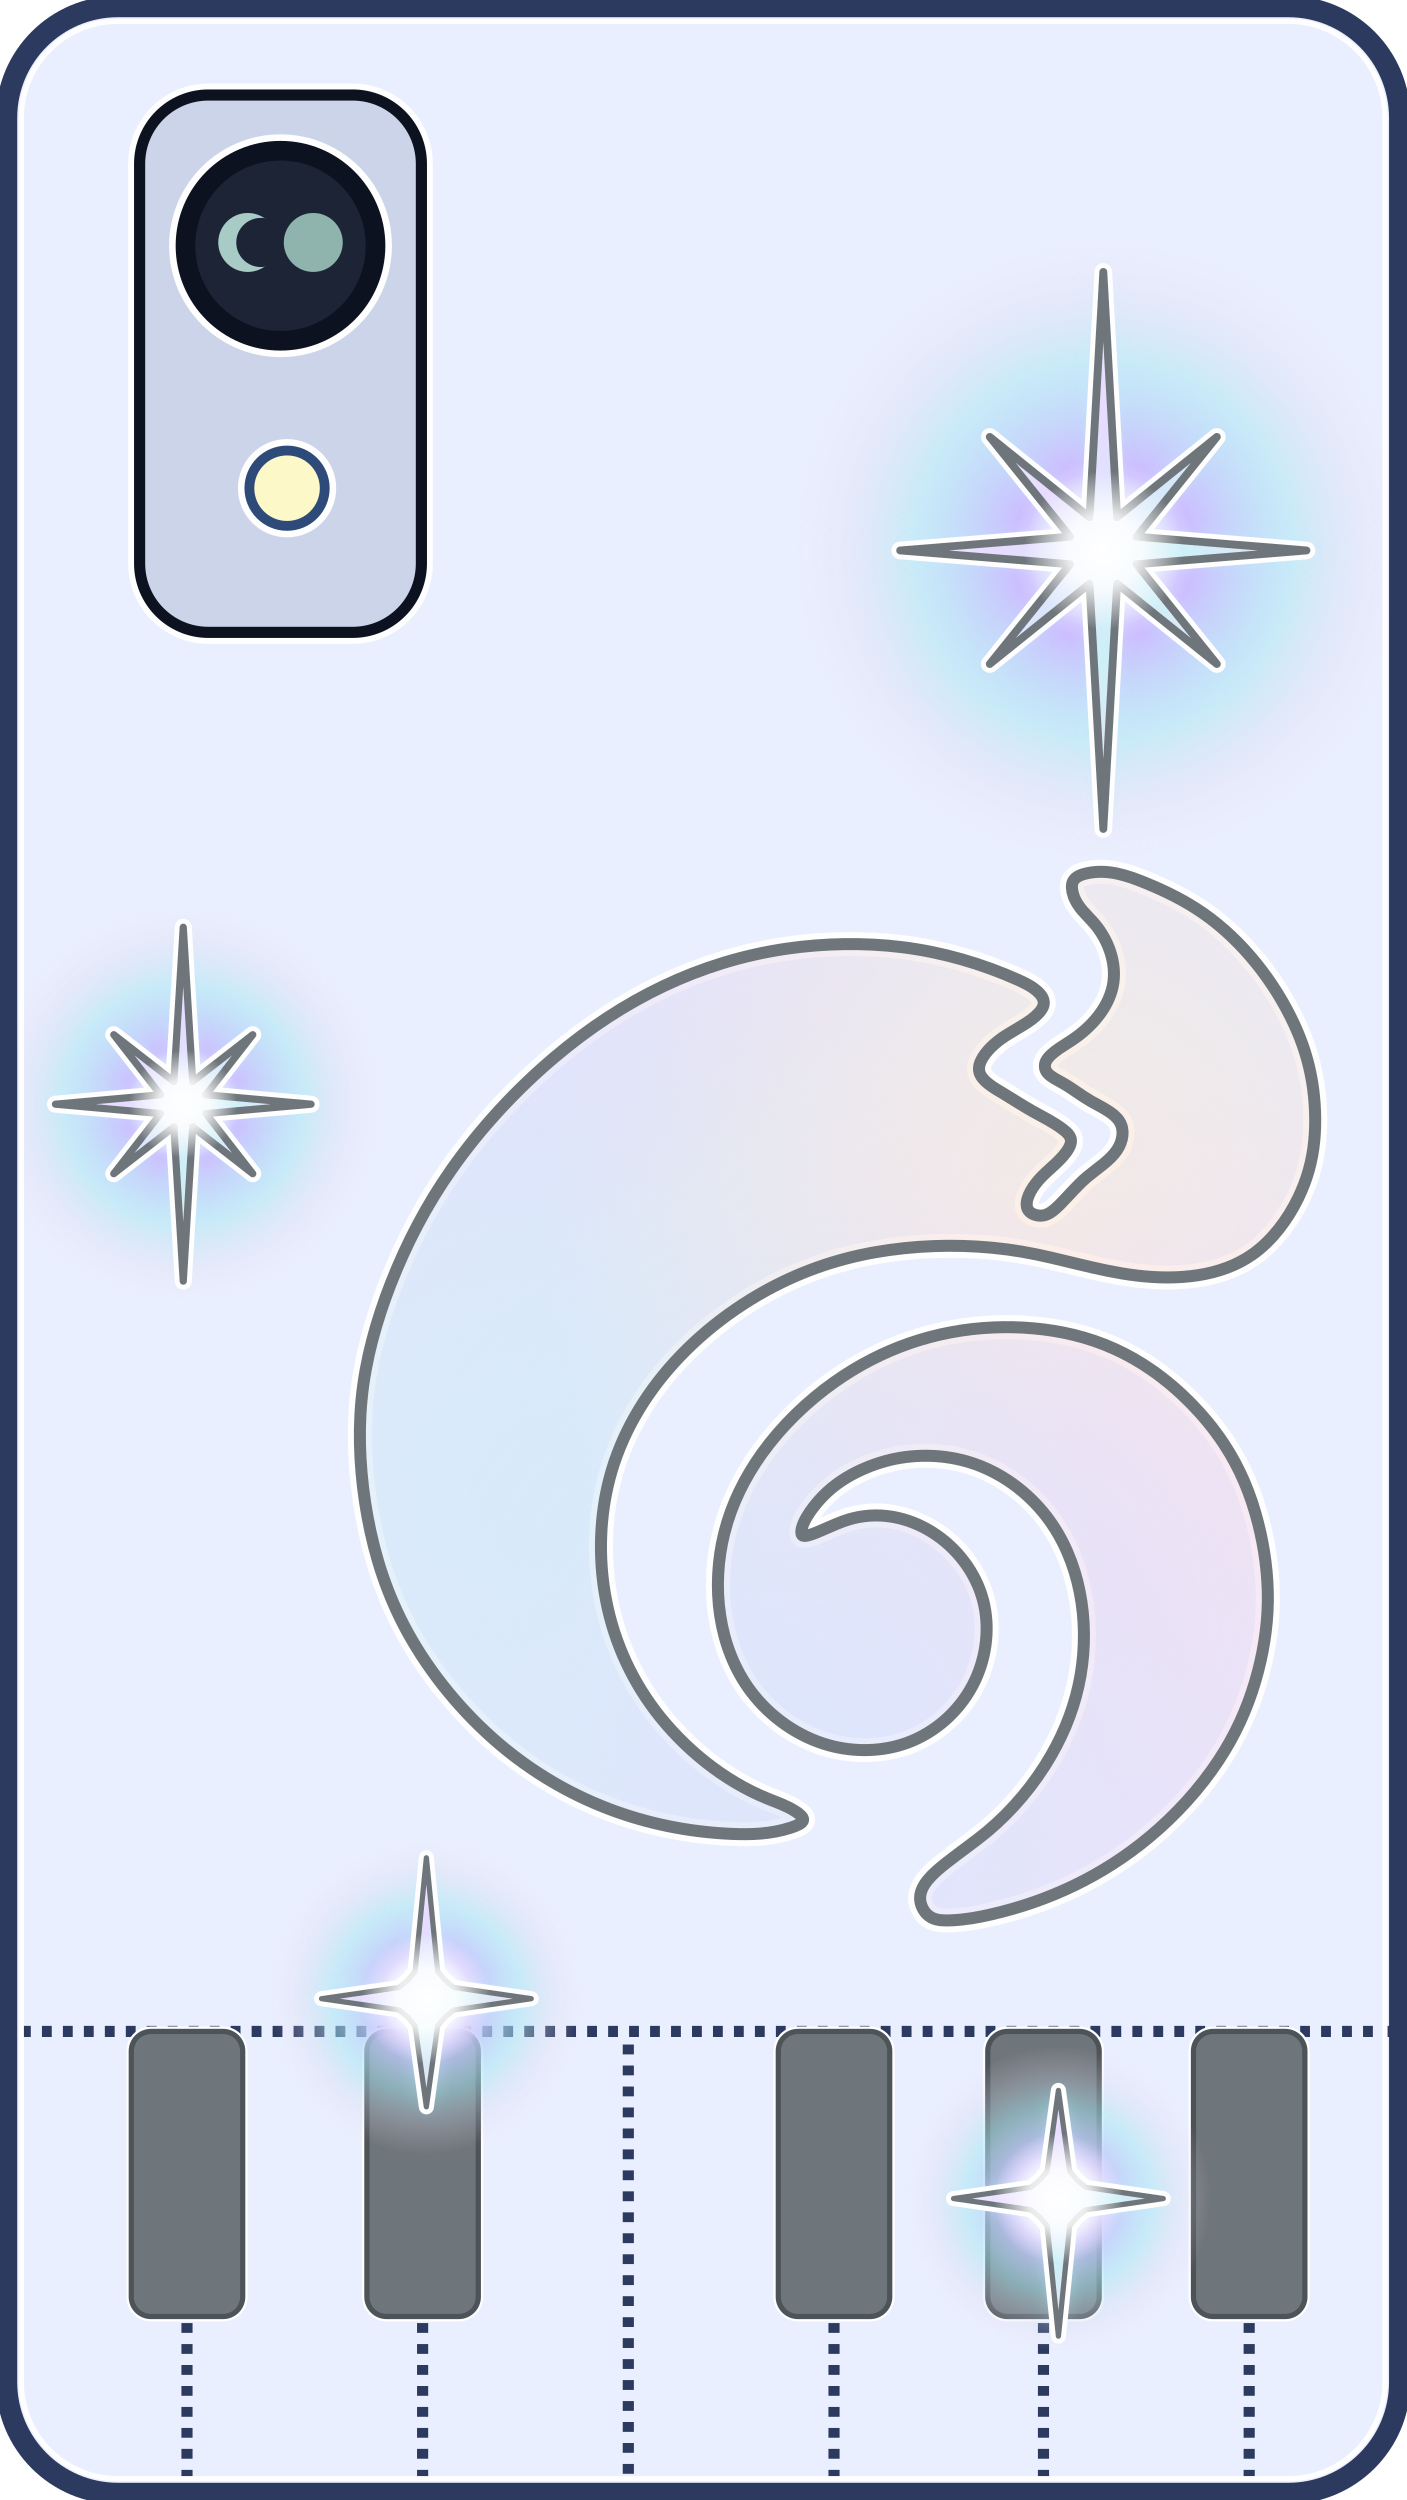
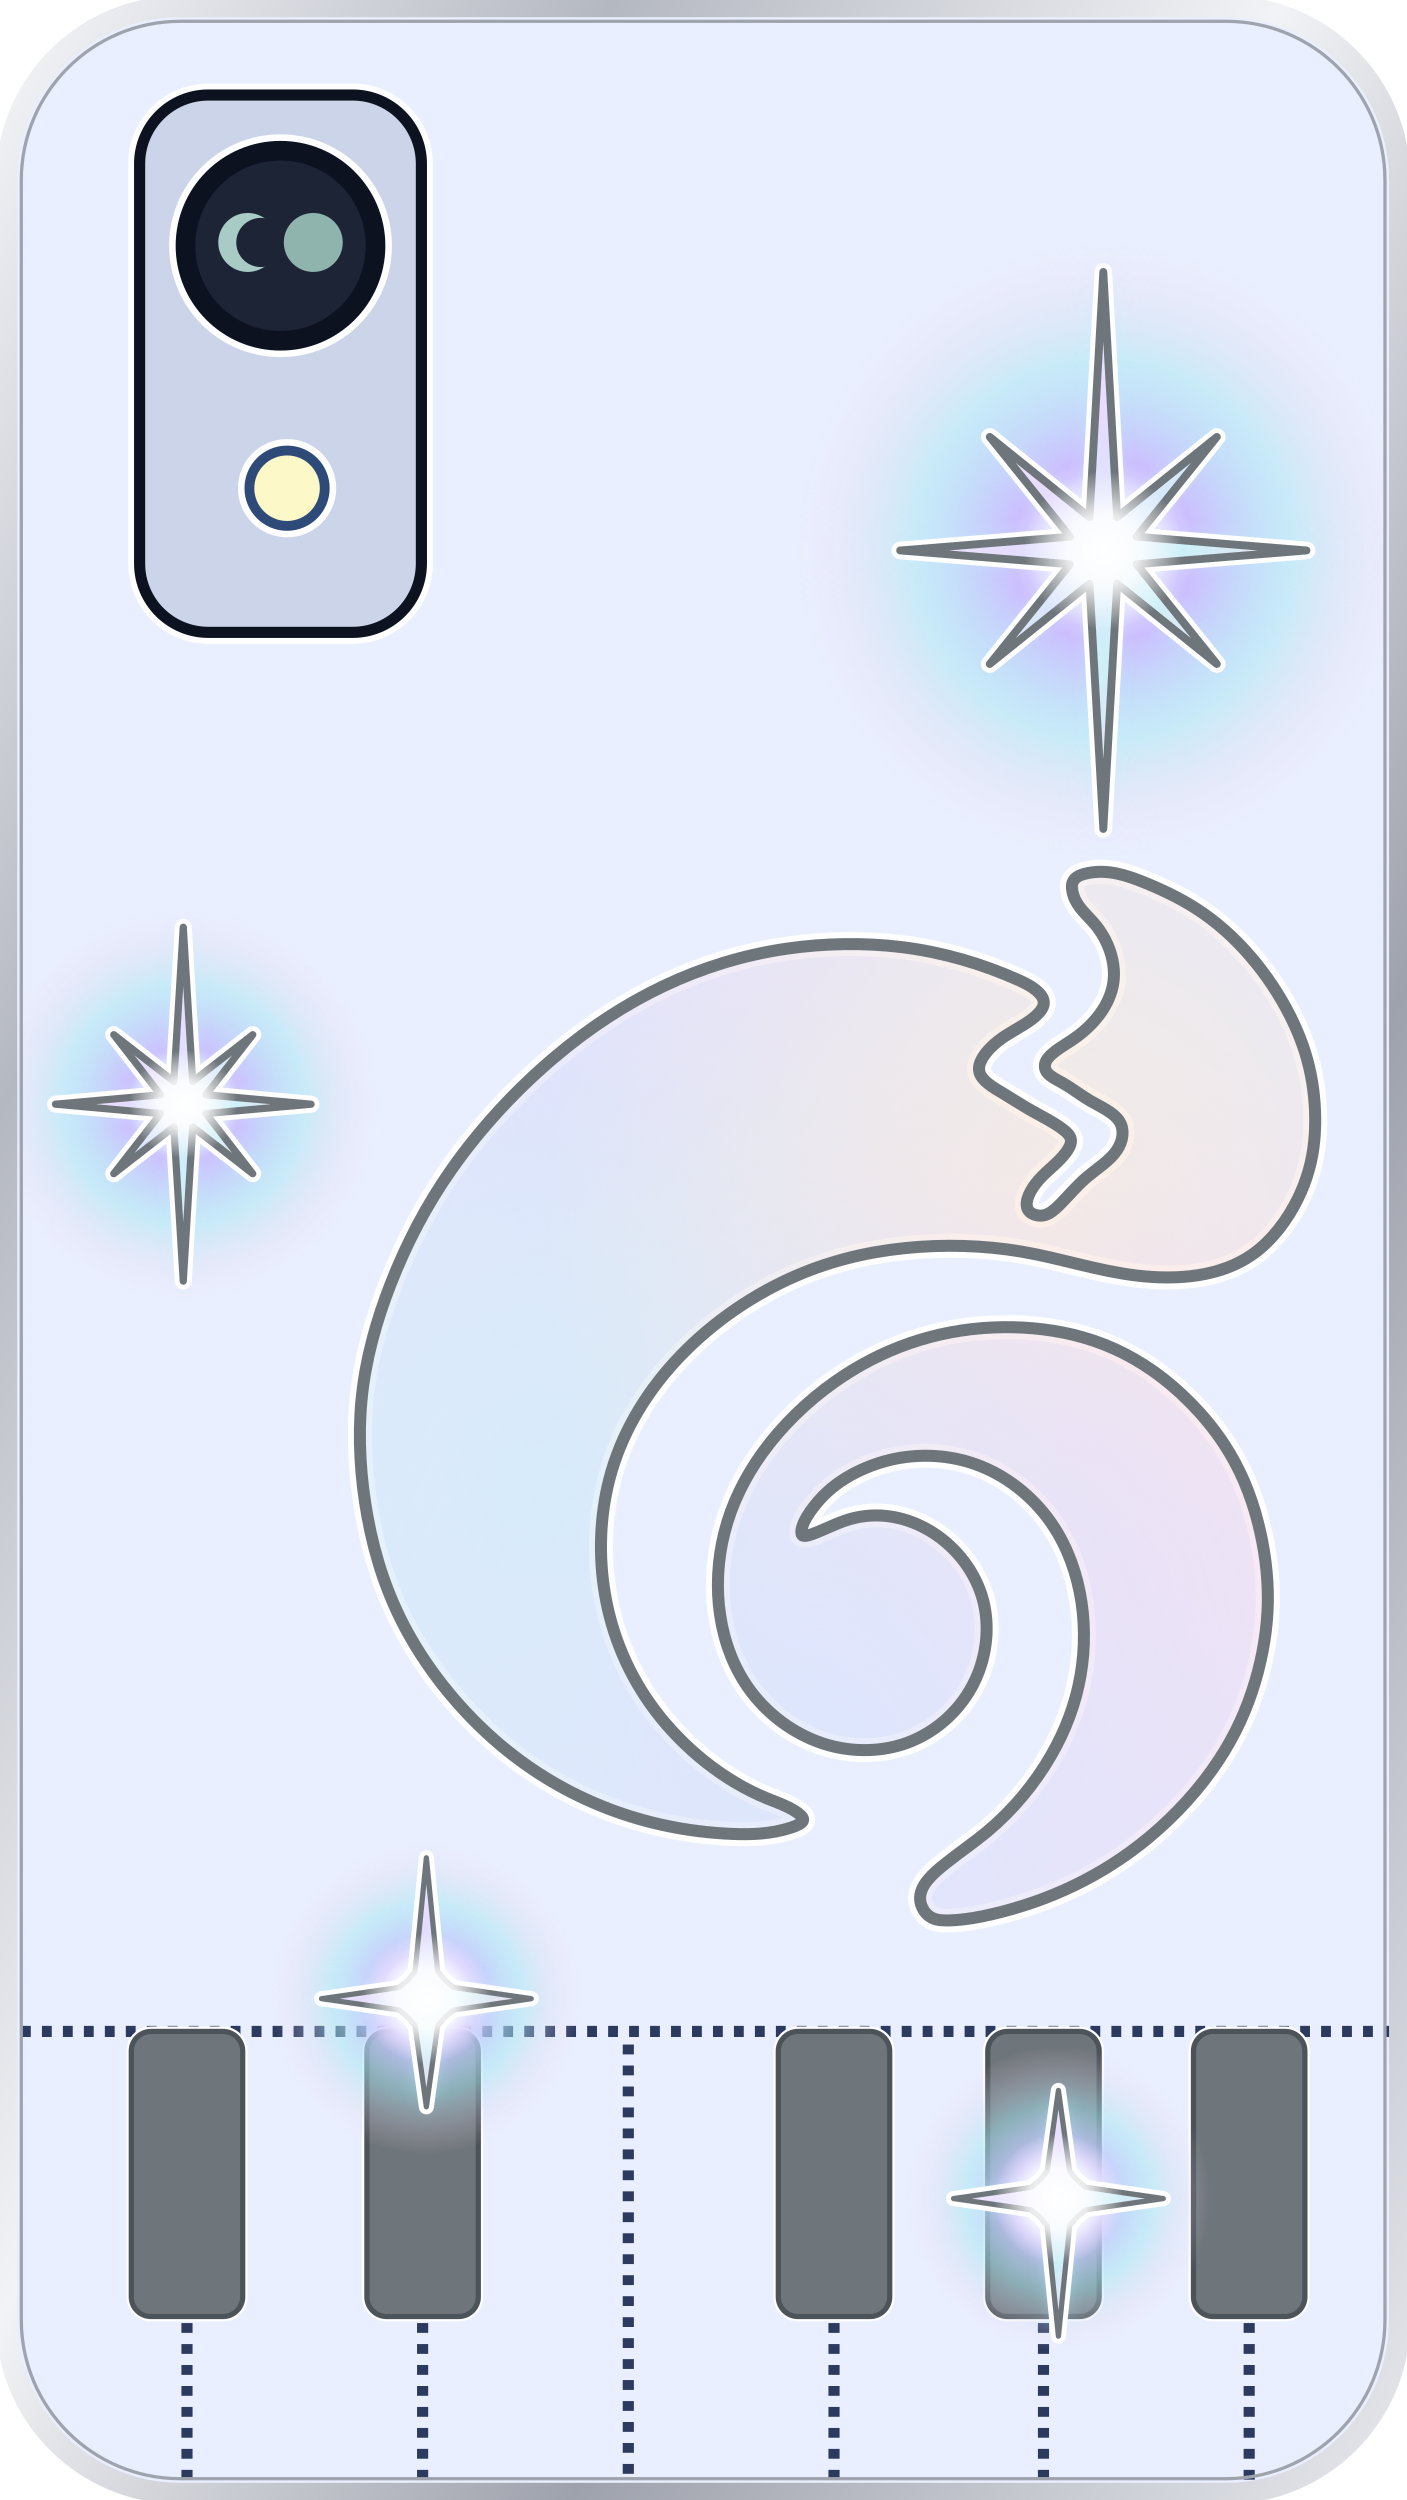
<svg xmlns="http://www.w3.org/2000/svg" viewBox="101 60 429.19 763" aria-hidden="true">
  <style>.tw{animation:tw 3.6s ease-in-out infinite;transform-box:fill-box;transform-origin:center}.core{animation-name:twc}@keyframes tw{0%,100%{opacity:.55}50%{opacity:1}}@keyframes twc{0%,100%{opacity:.6;transform:scale(.8)}50%{opacity:1;transform:scale(1.15)}}@media (prefers-reduced-motion:reduce){.tw{animation:none}}</style>
  <defs>
    <clipPath id="c">
-       <rect x="101" y="60" width="429.19" height="763" rx="36" />
+       <rect x="101" y="60" width="429.19" height="763" rx="55.02" />
    </clipPath>
+     <linearGradient id="silver" x1="0" y1="0" x2="1" y2="1">
+       <stop offset="0" stop-color="#f6f7fa" />
+       <stop offset=".22" stop-color="#b4b8c1" />
+       <stop offset=".46" stop-color="#f2f3f6" />
+       <stop offset=".7" stop-color="#9ea2ac" />
+       <stop offset="1" stop-color="#e6e8ed" />
+     </linearGradient>
    <radialGradient id="lb0" cx="0.3" cy="0.26" r=".55">
      <stop offset="0" stop-color="#ddd3fb" />
      <stop offset="1" stop-color="#ddd3fb" stop-opacity="0" />
    </radialGradient>
    <radialGradient id="lb1" cx="0.22" cy="0.62" r=".55">
      <stop offset="0" stop-color="#c4ecf2" />
      <stop offset="1" stop-color="#c4ecf2" stop-opacity="0" />
    </radialGradient>
    <radialGradient id="lb2" cx="0.74" cy="0.34" r=".55">
      <stop offset="0" stop-color="#fdeac8" />
      <stop offset="1" stop-color="#fdeac8" stop-opacity="0" />
    </radialGradient>
    <radialGradient id="lb3" cx="0.76" cy="0.7" r=".55">
      <stop offset="0" stop-color="#f6d2ec" />
      <stop offset="1" stop-color="#f6d2ec" stop-opacity="0" />
    </radialGradient>
    <radialGradient id="lb4" cx="0.48" cy="0.84" r=".55">
      <stop offset="0" stop-color="#d4defb" />
      <stop offset="1" stop-color="#d4defb" stop-opacity="0" />
    </radialGradient>
    <radialGradient id="glow">
      <stop offset="0" stop-color="#fdfcff" />
      <stop offset=".3" stop-color="#cbbcff" stop-opacity=".95" />
      <stop offset=".62" stop-color="#a7e6f2" stop-opacity=".5" />
      <stop offset="1" stop-color="#f6c9ea" stop-opacity="0" />
    </radialGradient>
    <radialGradient id="core">
      <stop offset="0" stop-color="#fff" />
      <stop offset=".45" stop-color="#fff" stop-opacity=".85" />
      <stop offset="1" stop-color="#fff" stop-opacity="0" />
    </radialGradient>
    <linearGradient id="holo" x1="0" y1="0" x2="1" y2="1">
      <stop offset="0" stop-color="#ffffff" />
      <stop offset=".38" stop-color="#e6dcff" />
      <stop offset=".6" stop-color="#cdf0f8" />
      <stop offset=".82" stop-color="#fbd9ee" />
      <stop offset="1" stop-color="#ffffff" />
    </linearGradient>
    <filter id="soft" x="-30%" y="-30%" width="160%" height="160%">
      <feGaussianBlur stdDeviation="3" />
    </filter>
    <path id="mk" d="M 763.2,633.8 C 705.9,636.2 653.0,654.7 606.8,687.4 C 579.6,706.6 554.8,730.7 535.4,757.7 C 518.5,781.4 505.7,807.2 498.6,835.3 C 485.3,887.9 492.1,948.2 524.8,991.6 C 543.6,1016.5 571.0,1035.9 601.4,1044.3 C 626.6,1051.2 653.8,1050.6 677.9,1041.9 C 707.0,1031.3 731.6,1008.8 744.9,980.3 C 756.2,956.1 759.4,927.6 752.7,901.9 C 738.2,846.7 677.8,804.9 620.2,822.6 C 605.6,827.1 591.2,835.4 580.7,838.1 C 578.2,838.7 575.9,839.0 574.9,837.7 C 573.8,836.3 574.0,833.3 574.9,830.1 C 576.8,823.6 581.4,816.3 586.3,810.0 C 597.3,795.7 609.8,786.0 623.8,778.3 C 635.7,771.9 648.7,766.9 662.2,763.7 C 687.6,757.9 714.7,758.6 739.6,766.3 C 769.4,775.5 795.9,794.8 814.9,819.4 C 848.1,862.5 857.7,922.1 848.4,975.7 C 843.6,1003.4 833.7,1029.5 819.6,1054.0 C 803.4,1082.2 781.6,1108.3 756.4,1129.3 C 743.9,1139.6 730.6,1148.7 716.9,1159.5 C 703.4,1170.1 689.6,1182.2 690.9,1196.3 C 691.6,1203.1 695.7,1210.3 702.2,1213.6 C 707.7,1216.5 715.0,1216.5 721.9,1216.2 C 736.0,1215.5 748.5,1213.2 760.9,1210.3 C 817.0,1197.4 869.8,1172.9 915.9,1134.5 C 942.0,1112.8 965.9,1086.6 984.1,1058.9 C 1000.2,1034.5 1011.9,1009.0 1020.1,981.2 C 1027.4,956.4 1032.0,929.8 1032.4,902.9 C 1032.7,876.8 1029.1,850.4 1022.8,825.9 C 1015.7,797.9 1005.1,772.2 989.1,748.0 C 971.0,720.6 946.0,695.1 918.9,676.1 C 895.0,659.4 869.4,647.8 841.1,641.0 C 816.2,635.0 789.2,632.7 763.2,633.8 ZM 855.6,187.5 C 849.5,188.7 843.3,190.9 841.0,195.7 C 839.2,199.5 839.9,204.9 841.5,209.6 C 845.4,221.4 854.8,228.6 862.5,237.7 C 875.7,253.4 883.4,275.0 880.7,294.7 C 877.7,316.6 862.0,336.0 843.4,349.2 C 838.4,352.8 833.1,355.9 827.5,359.7 C 822.3,363.3 816.9,367.6 814.6,372.1 C 812.6,376.2 813.1,380.5 816.0,383.9 C 819.1,387.6 825.0,390.4 830.1,393.3 C 840.9,399.3 848.1,405.5 858.5,411.5 C 868.4,417.2 881.3,422.8 886.6,431.4 C 891.8,439.7 890.1,450.7 884.2,459.6 C 877.4,469.8 865.1,477.4 855.2,485.7 C 845.0,494.3 837.4,503.7 827.7,513.5 C 823.1,518.0 818.1,522.5 812.3,523.7 C 807.3,524.7 801.6,523.2 798.5,520.3 C 791.9,514.1 797.2,501.8 804.4,492.5 C 812.3,482.1 822.6,475.5 831.2,465.5 C 835.5,460.5 839.4,454.7 839.0,449.9 C 838.7,445.6 835.0,442.1 830.7,438.9 C 822.0,432.3 811.0,426.8 801.6,421.6 C 791.8,416.1 783.8,410.8 773.4,404.5 C 763.3,398.5 751.0,391.6 749.0,382.7 C 746.9,373.9 755.1,363.1 763.8,355.5 C 772.7,347.6 782.1,343.0 792.2,336.7 C 797.7,333.3 803.4,329.4 807.5,324.8 C 809.4,322.7 810.9,320.5 811.7,318.3 C 812.3,316.4 812.5,314.4 812.0,312.4 C 810.9,307.7 806.1,303.3 801.2,299.9 C 796.6,296.8 792.0,294.7 787.3,292.5 C 751.6,276.6 713.2,265.2 672.6,260.2 C 635.6,255.7 596.9,256.4 560.1,261.7 C 474.2,274.2 398.9,311.7 332.1,368.1 C 294.1,400.1 258.9,438.2 230.8,478.2 C 205.7,513.9 186.4,551.2 170.9,590.7 C 156.8,626.9 145.9,665.0 142.1,705.2 C 138.5,742.9 141.2,782.5 147.9,819.3 C 155.3,859.8 167.6,897.0 187.0,932.6 C 209.5,973.7 241.5,1012.6 278.0,1043.5 C 342.5,1098.0 421.1,1127.7 505.9,1131.3 C 525.0,1132.1 544.4,1131.5 563.7,1125.2 C 569.6,1123.3 575.5,1120.8 575.9,1117.7 C 576.3,1114.9 572.2,1111.5 567.8,1108.8 C 559.3,1103.4 549.9,1100.3 540.6,1096.5 C 498.3,1079.3 458.9,1047.6 430.5,1010.1 C 404.9,976.1 388.3,937.3 381.2,895.5 C 374.9,858.3 376.2,818.8 385.7,782.3 C 396.9,739.5 419.6,700.8 449.6,667.9 C 481.1,633.4 520.7,605.1 562.4,586.0 C 598.3,569.6 635.6,560.0 675.8,555.9 C 713.3,552.0 753.2,553.0 790.3,559.3 C 829.2,565.9 865.0,578.3 904.2,582.9 C 943.4,587.5 986.0,584.3 1017.7,561.8 C 1036.8,548.2 1052.0,527.7 1062.2,506.7 C 1070.9,488.7 1076.1,470.4 1078.0,450.2 C 1079.8,431.5 1078.9,411.2 1075.9,392.7 C 1072.5,372.4 1066.7,354.3 1058.4,336.3 C 1039.3,294.8 1007.7,254.1 969.3,227.3 C 951.3,214.7 931.9,205.2 911.8,197.0 C 893.9,189.7 875.5,183.5 855.6,187.5 Z" />
  </defs>
-   <rect x="101" y="60" width="429.19" height="763" rx="36" fill="#e9effe" />
+   <rect x="101" y="60" width="429.19" height="763" rx="55.02" fill="#e9effe" />
  <g clip-path="url(#c)">
    <line x1="101" y1="680" x2="530.19" y2="680" stroke="#2b3a5e" stroke-width="3.4" stroke-dasharray="3 3.4" />
    <line x1="158.07" y1="769" x2="158.07" y2="823" stroke="#2b3a5e" stroke-width="3.4" stroke-dasharray="3 3.4" />
    <line x1="229.98" y1="769" x2="229.98" y2="823" stroke="#2b3a5e" stroke-width="3.4" stroke-dasharray="3 3.4" />
    <line x1="355.54" y1="769" x2="355.54" y2="823" stroke="#2b3a5e" stroke-width="3.4" stroke-dasharray="3 3.4" />
    <line x1="419.47" y1="769" x2="419.47" y2="823" stroke="#2b3a5e" stroke-width="3.4" stroke-dasharray="3 3.4" />
    <line x1="482.25" y1="769" x2="482.25" y2="823" stroke="#2b3a5e" stroke-width="3.4" stroke-dasharray="3 3.4" />
    <line x1="292.76" y1="684" x2="292.76" y2="823" stroke="#2b3a5e" stroke-width="3.4" stroke-dasharray="3 3.4" />
    <rect x="141.07" y="680" width="34" height="87" rx="6" fill="#6f767b" stroke="#fefefe" stroke-width="3" />
    <rect x="141.07" y="680" width="34" height="87" rx="6" fill="#6f767b" stroke="#4d5459" stroke-width="1.6" />
    <rect x="212.98" y="680" width="34" height="87" rx="6" fill="#6f767b" stroke="#fefefe" stroke-width="3" />
    <rect x="212.98" y="680" width="34" height="87" rx="6" fill="#6f767b" stroke="#4d5459" stroke-width="1.6" />
    <rect x="338.54" y="680" width="34" height="87" rx="6" fill="#6f767b" stroke="#fefefe" stroke-width="3" />
    <rect x="338.54" y="680" width="34" height="87" rx="6" fill="#6f767b" stroke="#4d5459" stroke-width="1.6" />
    <rect x="402.47" y="680" width="34" height="87" rx="6" fill="#6f767b" stroke="#fefefe" stroke-width="3" />
    <rect x="402.47" y="680" width="34" height="87" rx="6" fill="#6f767b" stroke="#4d5459" stroke-width="1.6" />
    <rect x="465.25" y="680" width="34" height="87" rx="6" fill="#6f767b" stroke="#fefefe" stroke-width="3" />
    <rect x="465.25" y="680" width="34" height="87" rx="6" fill="#6f767b" stroke="#4d5459" stroke-width="1.6" />
  </g>
  <g class="glow" clip-path="url(#c)">
    <g class="glow" transform="translate(41.73 0)">
      <circle class="tw" style="animation-delay:0s" cx="396" cy="228" r="93.5" fill="url(#glow)" />
      <path d="M396.00 143.00 L400.21 217.84 L430.65 193.35 L406.16 223.79 L458.00 228.00 L406.16 232.21 L430.65 262.65 L400.21 238.16 L396.00 313.00 L391.79 238.16 L361.35 262.65 L385.84 232.21 L334.00 228.00 L385.84 223.79 L361.35 193.35 L391.79 217.84Z" fill="#bfeefa" filter="url(#soft)" />
    </g>
    <g class="glow" transform="translate(6.93 0)">
      <circle class="tw" style="animation-delay:1.1s" cx="150" cy="397" r="59.4" fill="url(#glow)" />
      <path d="M150.00 343.00 L152.87 390.07 L171.21 375.79 L156.93 394.13 L189.00 397.00 L156.93 399.87 L171.21 418.21 L152.87 403.93 L150.00 451.00 L147.13 403.93 L128.79 418.21 L143.07 399.87 L111.00 397.00 L143.07 394.13 L128.79 375.79 L147.13 390.07Z" fill="#bfeefa" filter="url(#soft)" />
    </g>
    <g class="glow" transform="translate(16.13 0)">
      <circle class="tw" style="animation-delay:2.0s" cx="215" cy="670" r="47.3" fill="url(#glow)" />
      <path d="M215.00 627.00 L218.44 661.69 L220.66 664.34 L223.31 666.56 L247.00 670.00 L223.31 673.44 L220.66 675.66 L218.44 678.31 L215.00 703.00 L211.56 678.31 L209.34 675.66 L206.69 673.44 L183.00 670.00 L206.69 666.56 L209.34 664.34 L211.56 661.69Z" fill="#bfeefa" filter="url(#soft)" />
    </g>
    <g class="glow" transform="translate(40.03 0)">
      <circle class="tw" style="animation-delay:0.6s" cx="384" cy="731" r="46.2" fill="url(#glow)" />
      <path d="M384.00 698.00 L387.44 722.69 L389.66 725.34 L392.31 727.56 L416.00 731.00 L392.31 734.44 L389.66 736.66 L387.44 739.31 L384.00 773.00 L380.56 739.31 L378.34 736.66 L375.69 734.44 L352.00 731.00 L375.69 727.56 L378.34 725.34 L380.56 722.69Z" fill="#bfeefa" filter="url(#soft)" />
    </g>
  </g>
  <g transform="translate(31.69 0)">
    <g transform="translate(135.49 268.21) scale(0.3107)" fill="none" stroke-linejoin="round" stroke-linecap="round">
      <use href="#mk" stroke="#fefefe" stroke-width="23.61" />
      <g opacity=".55" stroke="none">
        <use href="#mk" fill="#e4dffb" />
        <use href="#mk" fill="url(#lb0)" />
        <use href="#mk" fill="url(#lb1)" />
        <use href="#mk" fill="url(#lb2)" />
        <use href="#mk" fill="url(#lb3)" />
        <use href="#mk" fill="url(#lb4)" />
      </g>
      <use href="#mk" stroke="#6f767b" stroke-width="11.81" />
    </g>
  </g>
  <g transform="translate(41.73 0)">
    <path d="M396.00 143.00 L400.21 217.84 L430.65 193.35 L406.16 223.79 L458.00 228.00 L406.16 232.21 L430.65 262.65 L400.21 238.16 L396.00 313.00 L391.79 238.16 L361.35 262.65 L385.84 232.21 L334.00 228.00 L385.84 223.79 L361.35 193.35 L391.79 217.84Z" fill="none" stroke="#fefefe" stroke-width="5.4" stroke-linejoin="round" />
    <path data-star="" d="M396.00 143.00 L400.21 217.84 L430.65 193.35 L406.16 223.79 L458.00 228.00 L406.16 232.21 L430.65 262.65 L400.21 238.16 L396.00 313.00 L391.79 238.16 L361.35 262.65 L385.84 232.21 L334.00 228.00 L385.84 223.79 L361.35 193.35 L391.79 217.84Z" fill="url(#holo)" stroke="#6f767b" stroke-width="2.4" stroke-linejoin="round" />
    <circle class="tw core" style="animation-delay:0.4s" cx="396" cy="228" r="24.2" fill="url(#core)" />
  </g>
  <g transform="translate(6.93 0)">
    <path d="M150.00 343.00 L152.87 390.07 L171.21 375.79 L156.93 394.13 L189.00 397.00 L156.93 399.87 L171.21 418.21 L152.87 403.93 L150.00 451.00 L147.13 403.93 L128.79 418.21 L143.07 399.87 L111.00 397.00 L143.07 394.13 L128.79 375.79 L147.13 390.07Z" fill="none" stroke="#fefefe" stroke-width="5.2" stroke-linejoin="round" />
    <path data-star="" d="M150.00 343.00 L152.87 390.07 L171.21 375.79 L156.93 394.13 L189.00 397.00 L156.93 399.87 L171.21 418.21 L152.87 403.93 L150.00 451.00 L147.13 403.93 L128.79 418.21 L143.07 399.87 L111.00 397.00 L143.07 394.13 L128.79 375.79 L147.13 390.07Z" fill="url(#holo)" stroke="#6f767b" stroke-width="2.2" stroke-linejoin="round" />
    <circle class="tw core" style="animation-delay:1.5s" cx="150" cy="397" r="16.5" fill="url(#core)" />
  </g>
  <g transform="translate(16.13 0)">
    <path d="M215.00 627.00 L218.44 661.69 L220.66 664.34 L223.31 666.56 L247.00 670.00 L223.31 673.44 L220.66 675.66 L218.44 678.31 L215.00 703.00 L211.56 678.31 L209.34 675.66 L206.69 673.44 L183.00 670.00 L206.69 666.56 L209.34 664.34 L211.56 661.69Z" fill="none" stroke="#fefefe" stroke-width="4.6" stroke-linejoin="round" />
    <path data-star="" d="M215.00 627.00 L218.44 661.69 L220.66 664.34 L223.31 666.56 L247.00 670.00 L223.31 673.44 L220.66 675.66 L218.44 678.31 L215.00 703.00 L211.56 678.31 L209.34 675.66 L206.69 673.44 L183.00 670.00 L206.69 666.56 L209.34 664.34 L211.56 661.69Z" fill="url(#holo)" stroke="#6f767b" stroke-width="1.6" stroke-linejoin="round" />
    <circle class="tw core" style="animation-delay:2.4s" cx="215" cy="670" r="19.8" fill="url(#core)" />
  </g>
  <g transform="translate(40.03 0)">
    <path d="M384.00 698.00 L387.44 722.69 L389.66 725.34 L392.31 727.56 L416.00 731.00 L392.31 734.44 L389.66 736.66 L387.44 739.31 L384.00 773.00 L380.56 739.31 L378.34 736.66 L375.69 734.44 L352.00 731.00 L375.69 727.56 L378.34 725.34 L380.56 722.69Z" fill="none" stroke="#fefefe" stroke-width="4.6" stroke-linejoin="round" />
    <path data-star="" d="M384.00 698.00 L387.44 722.69 L389.66 725.34 L392.31 727.56 L416.00 731.00 L392.31 734.44 L389.66 736.66 L387.44 739.31 L384.00 773.00 L380.56 739.31 L378.34 736.66 L375.69 734.44 L352.00 731.00 L375.69 727.56 L378.34 725.34 L380.56 722.69Z" fill="url(#holo)" stroke="#6f767b" stroke-width="1.6" stroke-linejoin="round" />
    <circle class="tw core" style="animation-delay:1.0s" cx="384" cy="731" r="19.8" fill="url(#core)" />
  </g>
  <g transform="translate(10.61 0)">
    <rect x="133" y="89" width="86" height="164" rx="21" fill="#cbd4e8" stroke="#fefefe" stroke-width="7" />
    <rect x="133" y="89" width="86" height="164" rx="21" fill="#cbd4e8" stroke="#0d1220" stroke-width="3.4" />
    <circle cx="176" cy="135" r="33" fill="#0d1220" stroke="#fefefe" stroke-width="2" />
    <circle cx="176" cy="135" r="26" fill="#1c2436" />
    <circle cx="166" cy="134" r="9" fill="#a8cbc6" />
    <circle cx="170" cy="134" r="7.5" fill="#1c2436" />
    <circle cx="186" cy="134" r="9" fill="#8fb3ad" />
    <circle cx="178" cy="209" r="14" fill="#2e4a78" stroke="#fefefe" stroke-width="2" />
    <circle cx="178" cy="209" r="10" fill="#fdf8c8" />
  </g>
-   <rect x="103" y="62" width="425.19" height="759" rx="34" fill="none" stroke="#2b3a5e" stroke-width="6.5" />
-   <rect x="107.5" y="66.5" width="416.19" height="750" rx="29.5" fill="none" stroke="#fefefe" stroke-width="1.6" />
+   <rect x="103" y="62" width="425.19" height="759" rx="53.02" fill="none" stroke="url(#silver)" stroke-width="6.5" />
+   <rect x="107.5" y="66.5" width="416.19" height="750" rx="48.52" fill="none" stroke="#9fa3ad" stroke-width="1" />
</svg>
